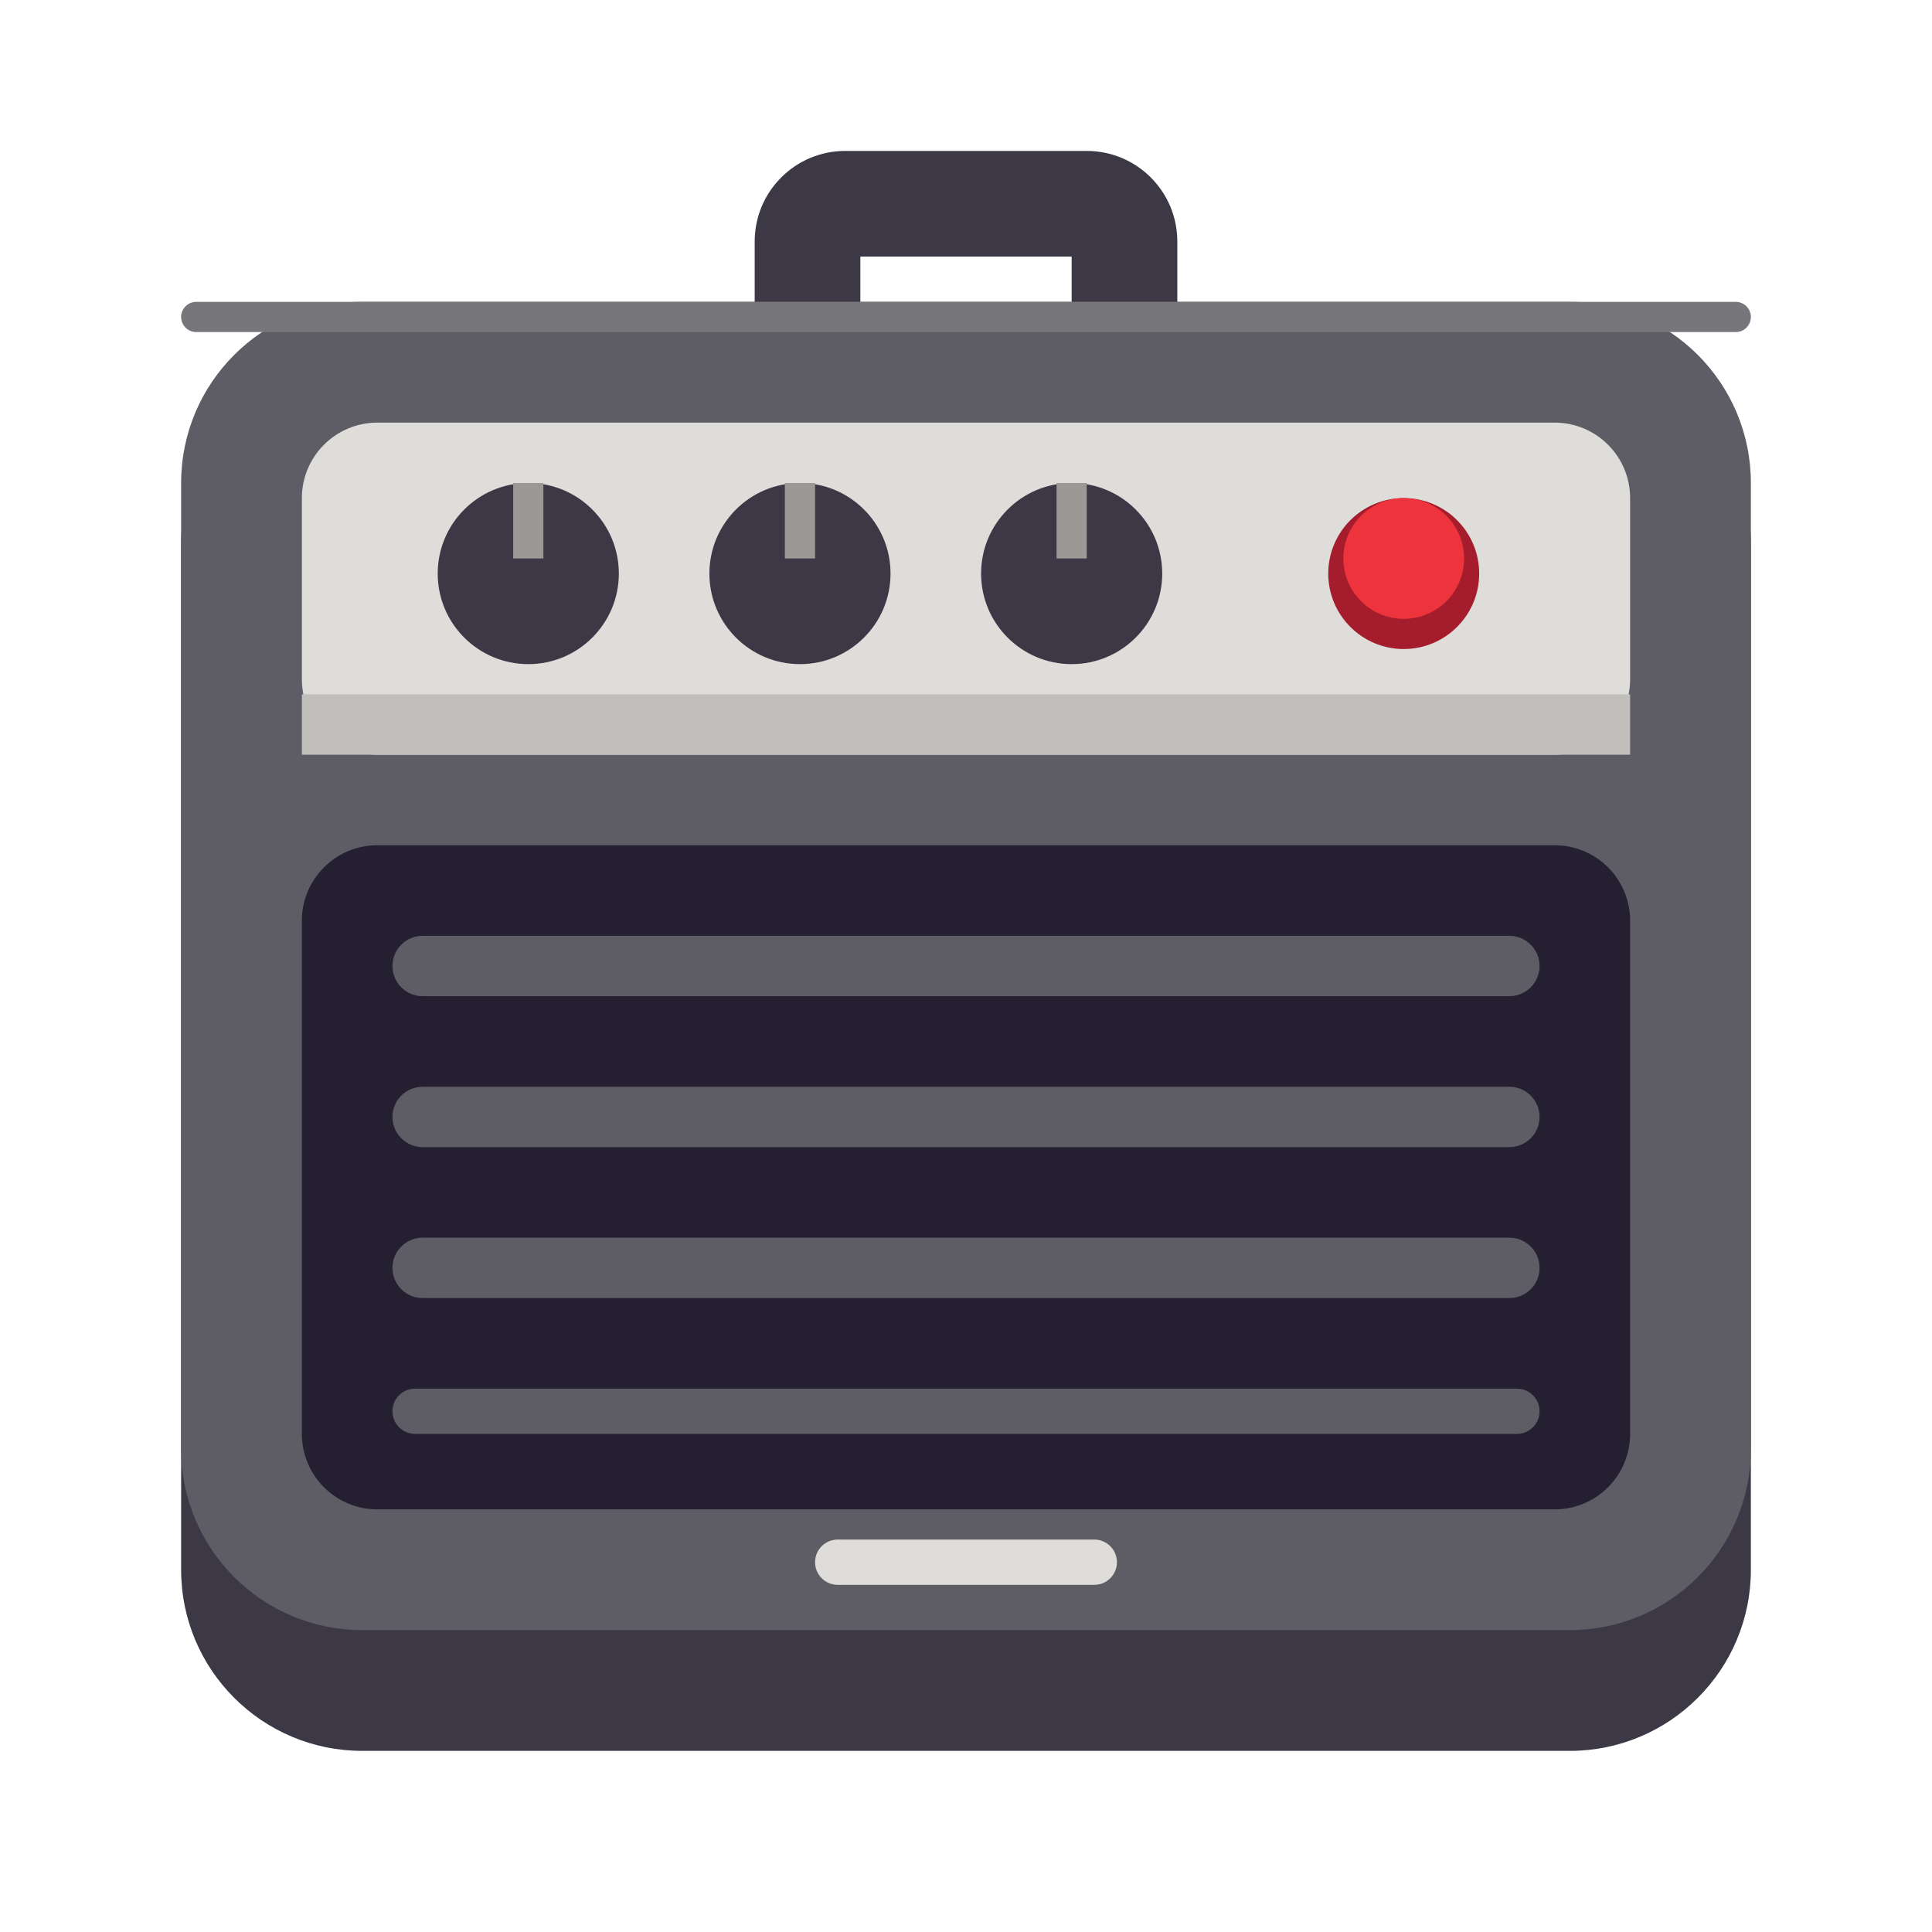
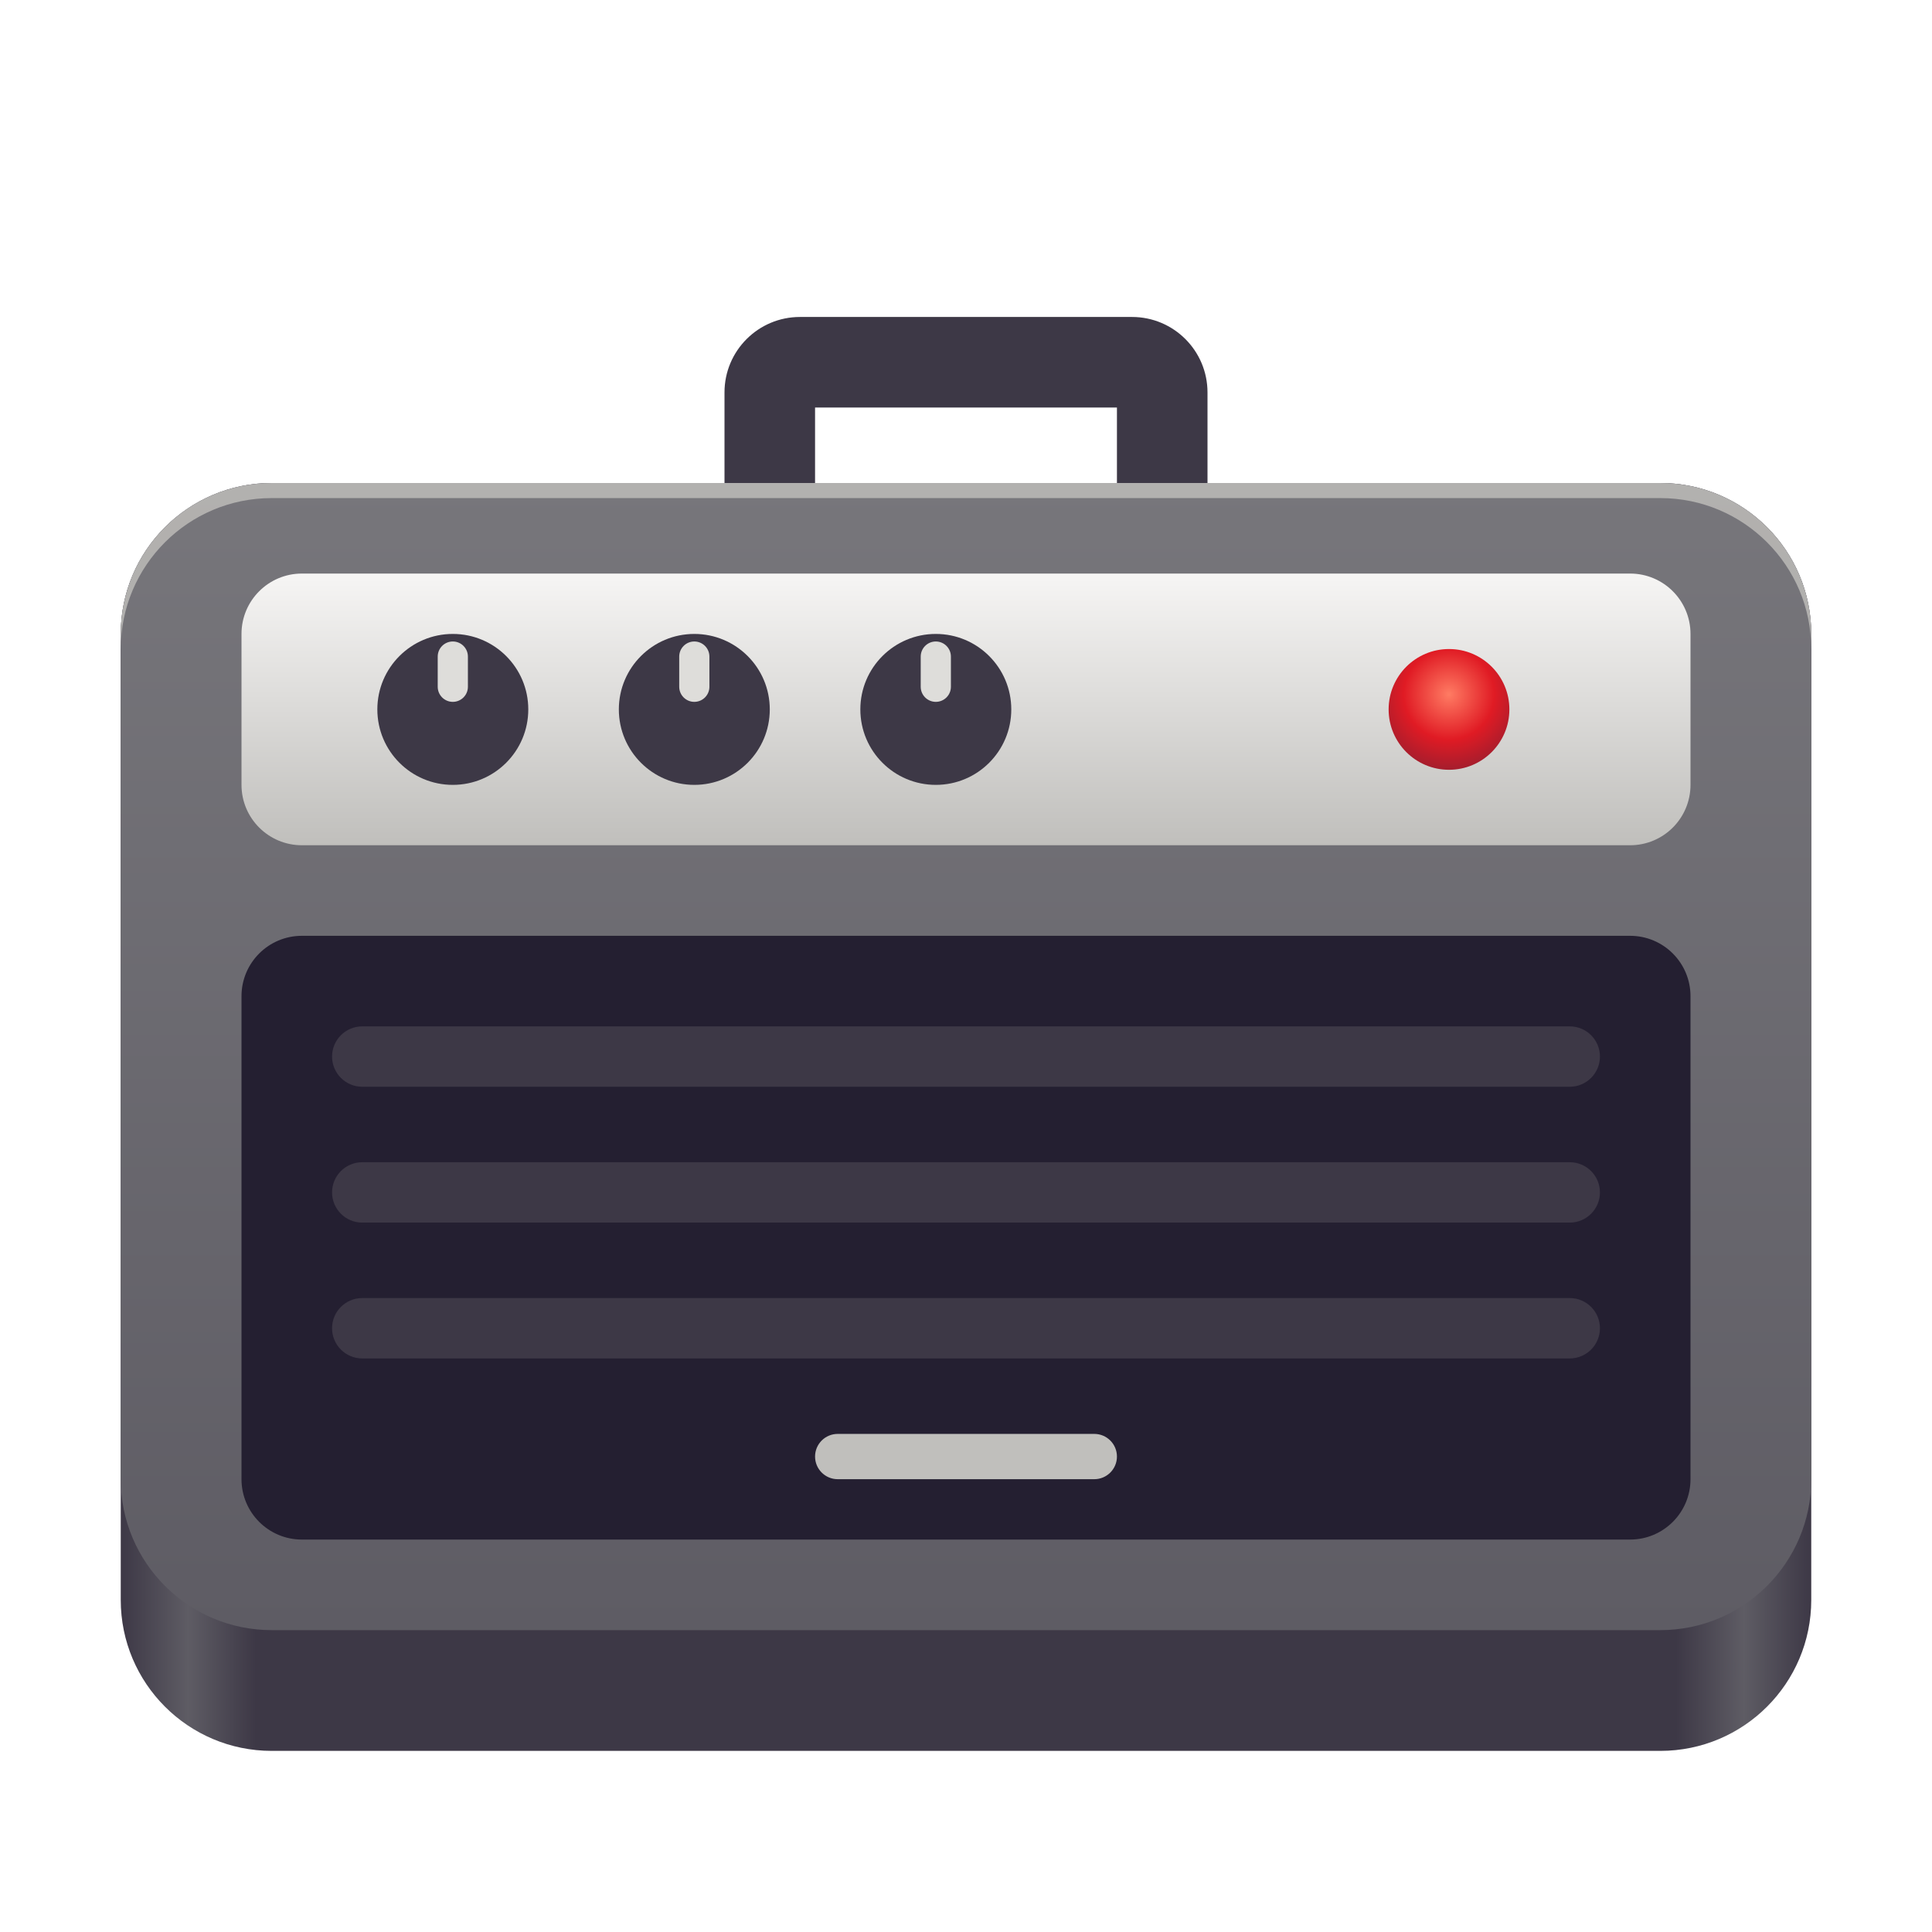
<svg xmlns="http://www.w3.org/2000/svg" width="128" height="128" viewBox="0 0 128 128">
-   <path d="M50 24v-8a6 6 0 0 1 6-6h16a6 6 0 0 1 6 6v8h-7v-7H57v7z" fill="#3d3846" />
-   <rect x="12" y="24" width="104" height="92" rx="12" fill="#3d3846" />
-   <rect x="12" y="20" width="104" height="88" rx="12" fill="#5e5c64" />
-   <rect x="12" y="20" width="104" height="2" rx="1" fill="#77767b" />
-   <rect x="20" y="28" width="88" height="22" rx="5" fill="#deddda" />
-   <rect x="20" y="46" width="88" height="4" fill="#c0bfbc" />
+   <defs>
+     <linearGradient id="base" x1="8" x2="120" y1="0" y2="0" gradientUnits="userSpaceOnUse">
+       <stop offset="0" stop-color="#3d3846" />
+       <stop offset="0.04" stop-color="#5e5c64" />
+       <stop offset="0.08" stop-color="#3d3846" />
+       <stop offset="0.92" stop-color="#3d3846" />
+       <stop offset="0.96" stop-color="#5e5c64" />
+       <stop offset="1" stop-color="#3d3846" />
+     </linearGradient>
+     <linearGradient id="face" x1="0" x2="0" y1="32" y2="108" gradientUnits="userSpaceOnUse">
+       <stop offset="0" stop-color="#77767b" />
+       <stop offset="1" stop-color="#5e5c64" />
+     </linearGradient>
+     <linearGradient id="panel" x1="0" x2="0" y1="38" y2="56" gradientUnits="userSpaceOnUse">
+       <stop offset="0" stop-color="#f6f5f4" />
+       <stop offset="1" stop-color="#c0bfbc" />
+     </linearGradient>
+     <radialGradient id="led" cx="96" cy="46" r="5" gradientUnits="userSpaceOnUse">
+       <stop offset="0" stop-color="#ff7b63" />
+       <stop offset="0.6" stop-color="#e01b24" />
+       <stop offset="1" stop-color="#a51d2d" />
+     </radialGradient>
+   </defs>
+   <path d="M48 33v-7a5 5 0 0 1 5-5h22a5 5 0 0 1 5 5v7h-6v-6H54v6z" fill="#3d3846" />
+   <rect x="8" y="32" width="112" height="84" rx="10" fill="url(#base)" />
+   <rect x="8" y="32" width="112" height="76" rx="10" fill="url(#face)" />
+   <path d="M18 32h92a10 10 0 0 1 10 10v1a10 10 0 0 0-10-10H18a10 10 0 0 0-10 10v-1a10 10 0 0 1 10-10z" fill="#c0bfbc" opacity="0.8" />
+   <rect x="16" y="38" width="96" height="18" rx="4" fill="url(#panel)" />
  <g fill="#3d3846">
-     <circle cx="35" cy="38" r="6" />
-     <circle cx="53" cy="38" r="6" />
-     <circle cx="71" cy="38" r="6" />
+     <circle cx="30" cy="47" r="5" />
+     <circle cx="46" cy="47" r="5" />
+     <circle cx="62" cy="47" r="5" />
  </g>
-   <g fill="#9a9996">
-     <rect x="34" y="32" width="2" height="5" />
-     <rect x="52" y="32" width="2" height="5" />
-     <rect x="70" y="32" width="2" height="5" />
+   <g fill="#deddda">
+     <rect x="29" y="42.5" width="2" height="4" rx="1" />
+     <rect x="45" y="42.5" width="2" height="4" rx="1" />
+     <rect x="61" y="42.5" width="2" height="4" rx="1" />
  </g>
-   <circle cx="93" cy="38" r="5" fill="#a51d2d" />
-   <circle cx="93" cy="37" r="4" fill="#ed333b" />
-   <rect x="20" y="56" width="88" height="44" rx="5" fill="#241f31" />
-   <g fill="#5e5c64">
-     <rect x="26" y="62" width="76" height="4" rx="2" />
-     <rect x="26" y="72" width="76" height="4" rx="2" />
-     <rect x="26" y="82" width="76" height="4" rx="2" />
-     <rect x="26" y="92" width="76" height="3" rx="1.5" />
+   <circle cx="96" cy="47" r="4" fill="url(#led)" />
+   <rect x="16" y="62" width="96" height="40" rx="4" fill="#241f31" />
+   <g fill="#3d3846">
+     <rect x="22" y="68" width="84" height="4" rx="2" />
+     <rect x="22" y="77" width="84" height="4" rx="2" />
+     <rect x="22" y="86" width="84" height="4" rx="2" />
  </g>
-   <rect x="54" y="102" width="20" height="3" rx="1.5" fill="#deddda" />
+   <rect x="54" y="95" width="20" height="3" rx="1.5" fill="#c0bfbc" />
</svg>
